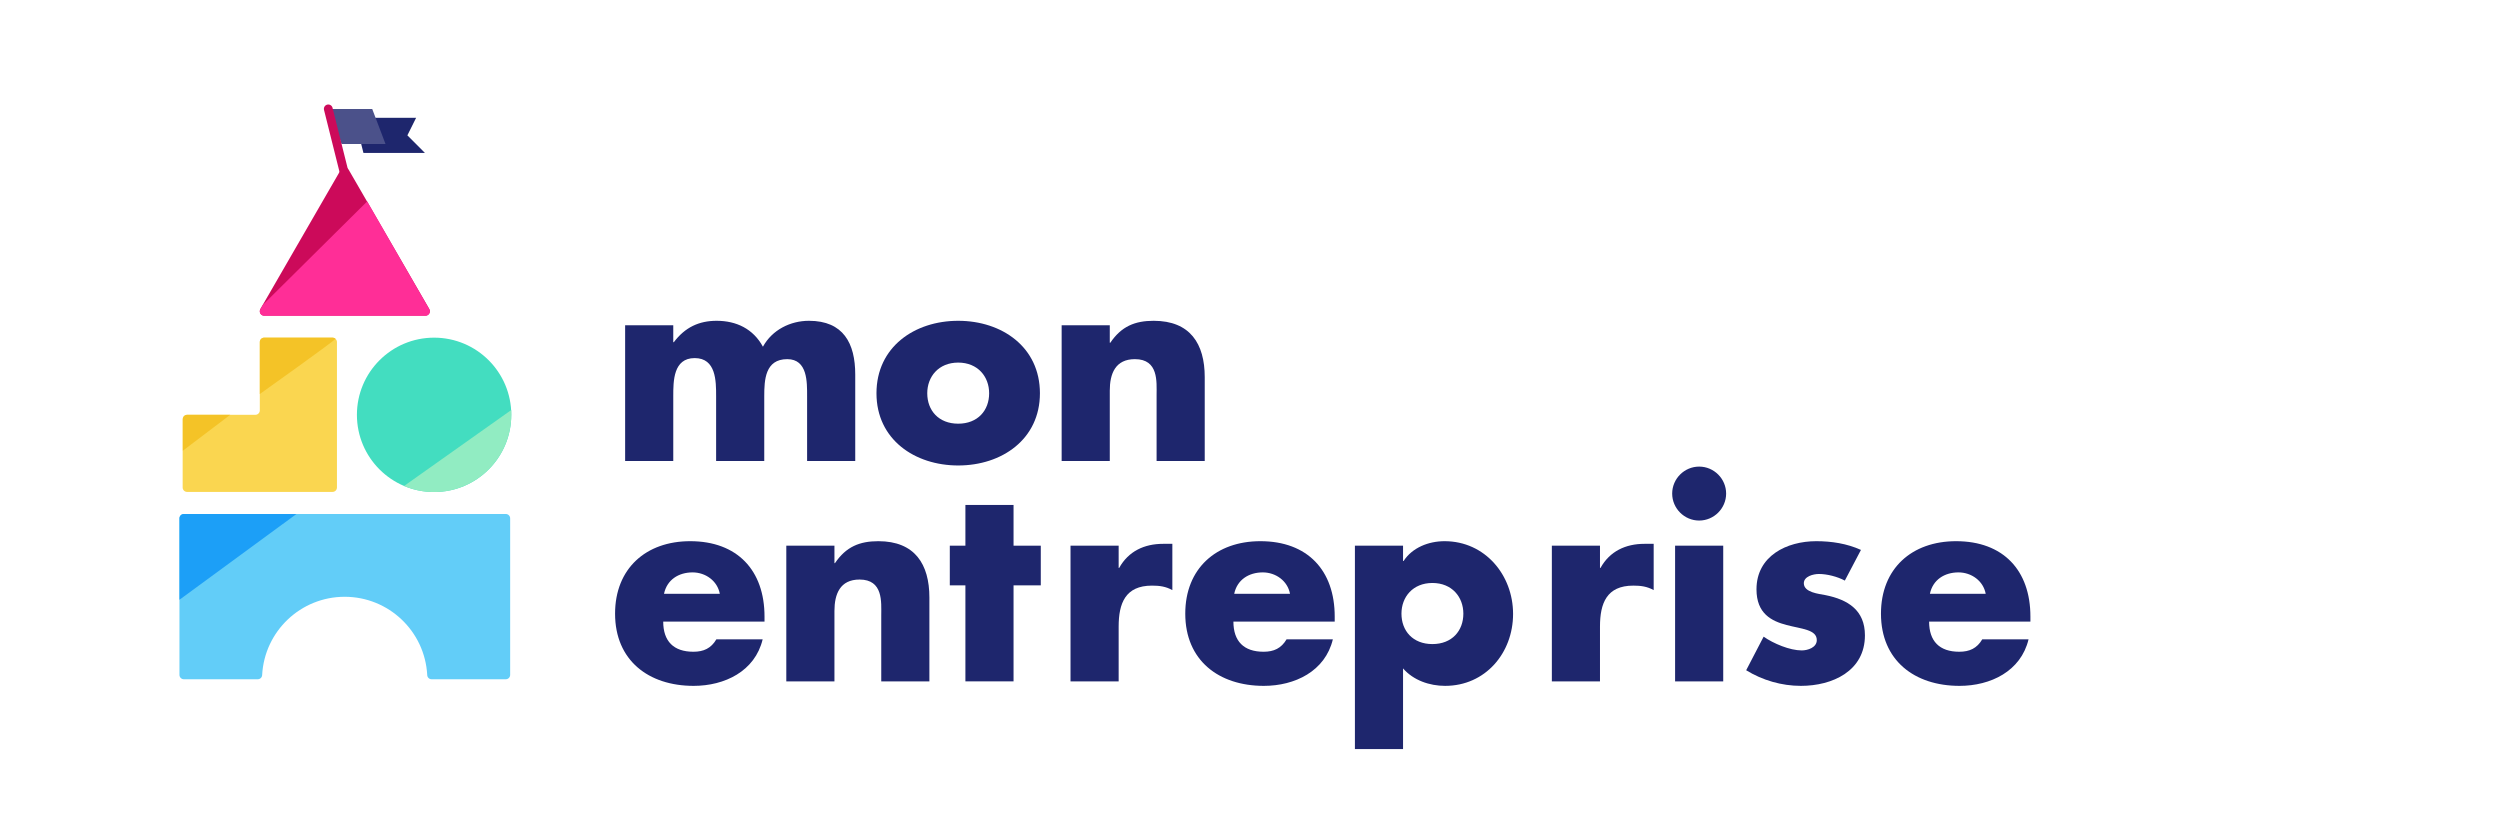
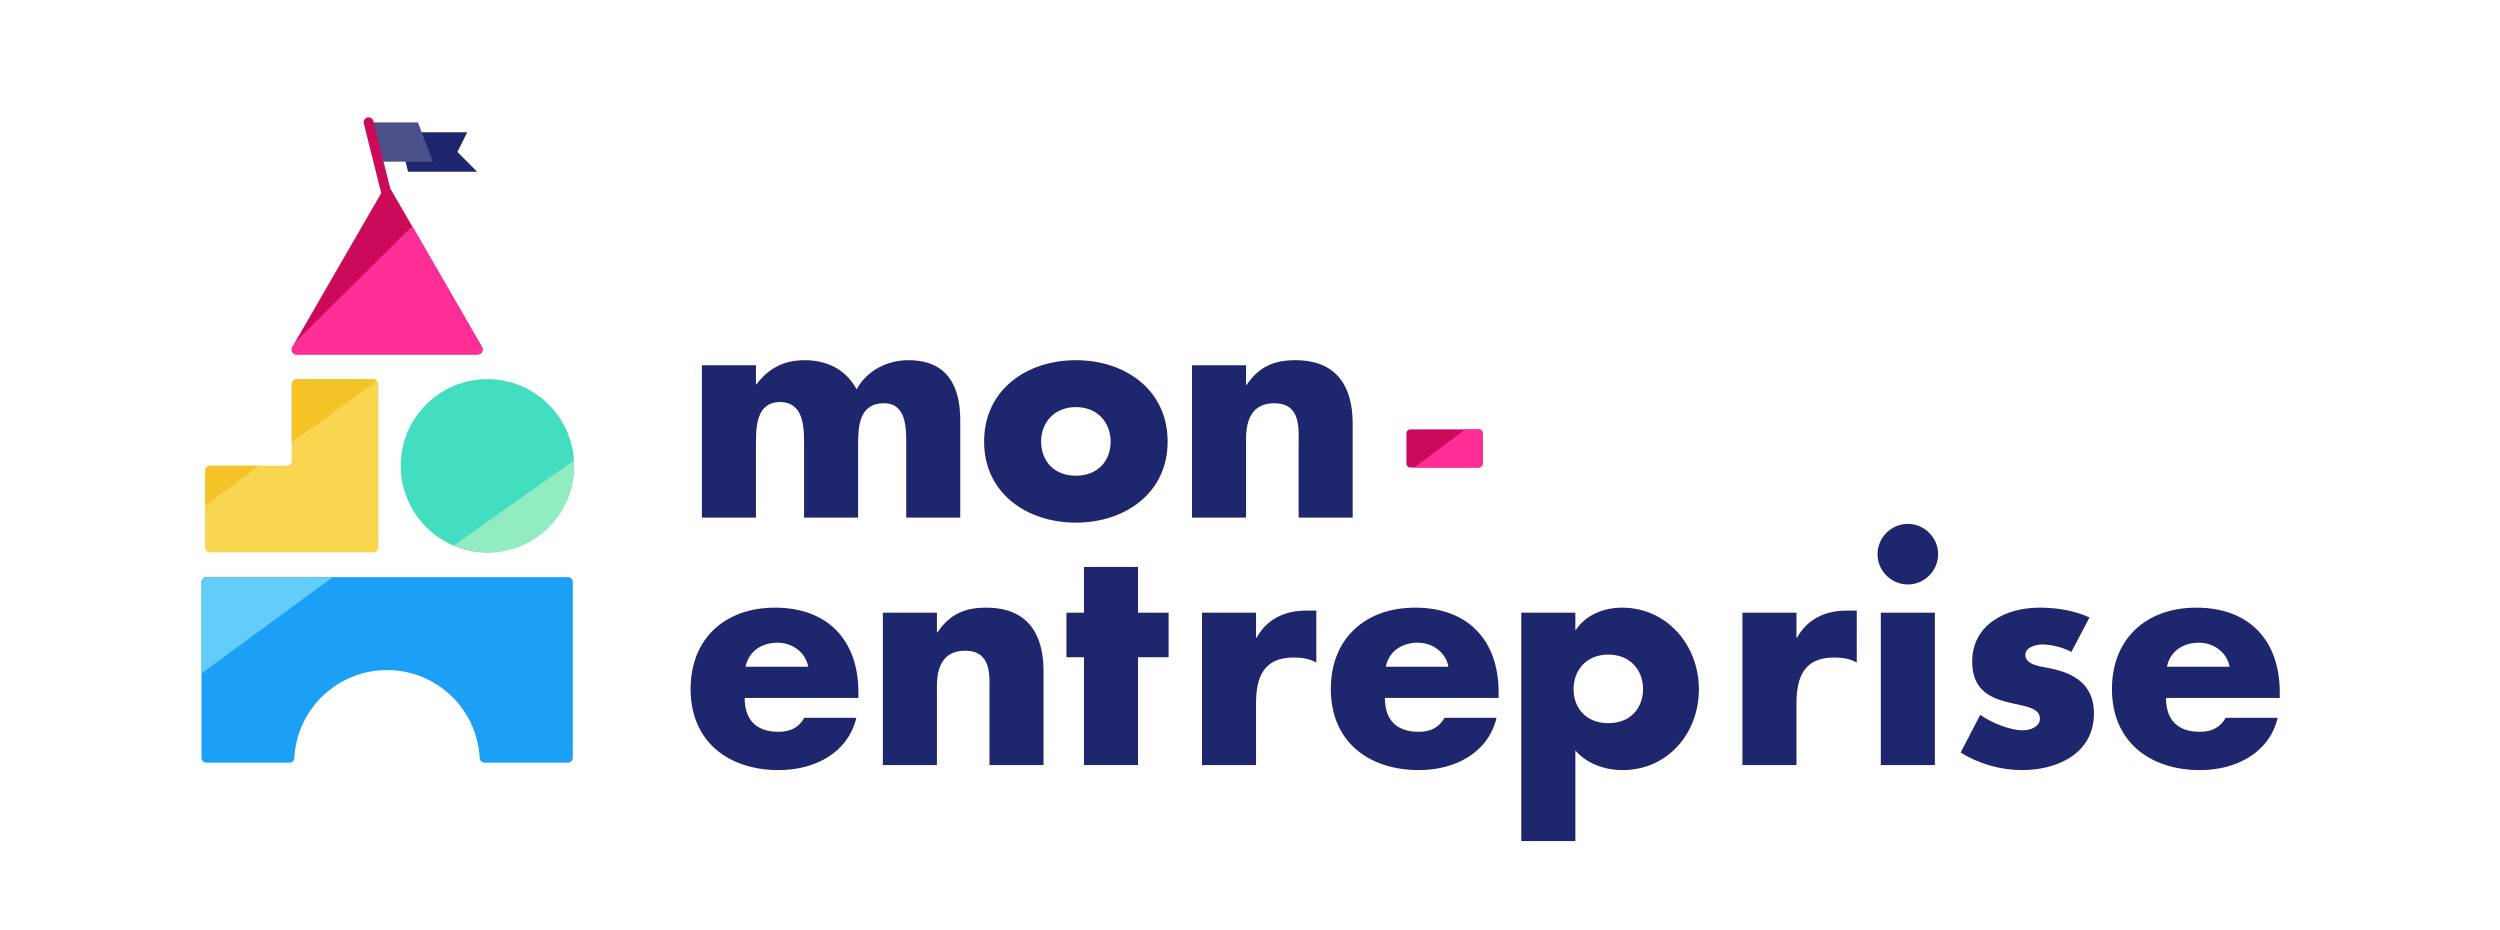
- <svg xmlns="http://www.w3.org/2000/svg" id="Calque_1" data-name="Calque 1" viewBox="0 0 640 212" version="1.1">
+ <svg xmlns="http://www.w3.org/2000/svg" id="Calque_1" data-name="Calque 1" viewBox="0 0 570 212" version="1.1" width="570" height="212">
  <defs id="defs1673">
    <style id="style1671">.cls-1{fill:#1091fc;}.cls-2{fill:#62cdf8;}.cls-3{fill:#91ecc2;}.cls-4{fill:#43ddc0;}.cls-5{font-size:67.71px;font-family:'Futura Bold', Futura;font-weight:bold;}.cls-5,.cls-8{fill:#1e266d;}.cls-6{letter-spacing:0.01em;}.cls-7{letter-spacing:0em;}.cls-9{fill:#4b518a;}.cls-10{fill:#cc0a5a;}.cls-11{fill:#fad650;}.cls-12{fill:#f4c327;}.cls-13{fill:#ff2e97;}.cls-14{fill:#1c9ff7;}.cls-15{fill:#ffc41d;}.cls-16{fill:#fad668;}</style>
  </defs>
-   <g aria-label="mon entreprise" transform="translate(155.97 118.01)" style="font-weight:bold;font-size:67.71px;font-family:'Futura Bold', Futura;fill:#1e266d" id="text1695">
+   <g aria-label="mon entreprise" transform="translate(155.97,118.01)" style="font-weight:bold;font-size:67.71px;font-family:'Futura Bold', Futura;fill:#1e266d" id="text1695">
    <path d="M 16.386,-34.735 H 4.063 V 0 H 16.386 v -16.589 c 0,-3.859 0,-9.75 5.485,-9.75 5.485,0 5.485,5.891 5.485,9.75 V 0 h 12.323 v -16.589 c 0,-4.13 0.203,-9.479 5.891,-9.479 5.214,0 5.078,5.891 5.078,9.479 V 0 h 12.323 v -22.141 c 0,-7.99 -3.047,-13.745 -11.849,-13.745 -4.74,0 -9.412,2.302 -11.782,6.636 C 36.834,-33.855 32.501,-35.886 27.49,-35.886 c -4.469,0 -8.057,1.625 -10.969,5.485 h -0.135 z" style="font-weight:bold;font-size:67.71px;font-family:'Futura Bold', Futura;fill:#1e266d" id="path2281" />
    <path d="m 89.329,-35.886 c -11.172,0 -20.922,6.703 -20.922,18.553 0,11.849 9.818,18.485 20.922,18.485 11.172,0 20.922,-6.703 20.922,-18.485 0,-11.849 -9.75,-18.553 -20.922,-18.553 z m 0,10.698 c 5.011,0 7.922,3.589 7.922,7.854 0,4.401 -2.912,7.787 -7.922,7.787 -5.011,0 -7.922,-3.386 -7.922,-7.787 0,-4.266 2.912,-7.854 7.922,-7.854 z" style="font-weight:bold;font-size:67.71px;font-family:'Futura Bold', Futura;fill:#1e266d" id="path2283" />
    <path d="M 128.134,-34.735 H 115.811 V 0 h 12.323 v -18.011 c 0,-4.333 1.422,-8.057 6.432,-8.057 6.094,0 5.552,5.823 5.552,9.141 V 0 h 12.323 v -21.464 c 0,-8.531 -3.724,-14.422 -13.068,-14.422 -4.807,0 -8.261,1.422 -11.104,5.62 h -0.135 z" style="font-weight:bold;font-size:67.71px;font-family:'Futura Bold', Futura;fill:#1e266d" id="path2285" />
-     <path d="m 14.016,34.008 c 0.745,-3.589 3.724,-5.485 7.313,-5.485 3.318,0 6.365,2.167 6.974,5.485 z m 25.73,5.823 c 0,-11.849 -6.974,-19.297 -19.027,-19.297 -11.308,0 -19.23,6.974 -19.23,18.553 0,11.985 8.599,18.485 20.11,18.485 7.922,0 15.709,-3.724 17.672,-11.917 H 27.423 c -1.354,2.302 -3.25,3.182 -5.891,3.182 -5.078,0 -7.719,-2.708 -7.719,-7.719 h 25.933 z" style="" id="path2287" />
-     <path d="M 57.647,21.685 H 45.323 V 56.42 H 57.647 v -18.011 c 0,-4.333 1.422,-8.057 6.432,-8.057 6.094,0 5.552,5.823 5.552,9.141 v 16.927 h 12.323 v -21.464 c 0,-8.531 -3.724,-14.422 -13.068,-14.422 -4.807,0 -8.261,1.422 -11.104,5.62 H 57.647 Z" style="" id="path2289" />
-     <path d="m 103.497,31.841 h 6.974 v -10.156 h -6.974 V 11.257 H 91.174 v 10.427 h -3.995 v 10.156 h 3.995 v 24.579 h 12.323 z" style="" id="path2291" />
+     <path d="m 14.016,34.008 c 0.745,-3.589 3.724,-5.485 7.313,-5.485 3.318,0 6.365,2.167 6.974,5.485 z m 25.73,5.823 c 0,-11.849 -6.974,-19.297 -19.027,-19.297 -11.308,0 -19.23,6.974 -19.23,18.553 0,11.985 8.599,18.485 20.11,18.485 7.922,0 15.709,-3.724 17.672,-11.917 H 27.423 c -1.354,2.302 -3.25,3.182 -5.891,3.182 -5.078,0 -7.719,-2.708 -7.719,-7.719 h 25.933 z" id="path2287" />
+     <path d="M 57.647,21.685 H 45.323 V 56.42 H 57.647 v -18.011 c 0,-4.333 1.422,-8.057 6.432,-8.057 6.094,0 5.552,5.823 5.552,9.141 v 16.927 h 12.323 v -21.464 c 0,-8.531 -3.724,-14.422 -13.068,-14.422 -4.807,0 -8.261,1.422 -11.104,5.62 H 57.647 Z" id="path2289" />
+     <path d="m 103.497,31.841 h 6.974 v -10.156 h -6.974 V 11.257 H 91.174 v 10.427 h -3.995 v 10.156 h 3.995 v 24.579 h 12.323 z" id="path2291" />
    <path d="M 130.406,21.685 H 118.083 v 34.735 h 12.323 v -14.016 c 0,-5.958 1.693,-10.495 8.531,-10.495 1.896,0 3.521,0.203 5.214,1.151 V 21.211 h -2.37 c -4.807,0 -8.87,1.896 -11.24,6.162 h -0.135 z" style="letter-spacing:0.01em" id="path2293" />
-     <path d="m 159.986,34.008 c 0.745,-3.589 3.724,-5.485 7.313,-5.485 3.318,0 6.365,2.167 6.974,5.485 z m 25.73,5.823 c 0,-11.849 -6.974,-19.297 -19.027,-19.297 -11.308,0 -19.23,6.974 -19.23,18.553 0,11.985 8.599,18.485 20.11,18.485 7.922,0 15.709,-3.724 17.672,-11.917 h -11.849 c -1.354,2.302 -3.25,3.182 -5.891,3.182 -5.078,0 -7.719,-2.708 -7.719,-7.719 h 25.933 z" style="" id="path2295" />
-     <path d="m 203.21,21.685 h -12.323 v 52.069 h 12.323 v -20.652 c 2.641,3.047 6.771,4.469 10.766,4.469 10.292,0 17.401,-8.396 17.401,-18.417 0,-9.953 -7.177,-18.62 -17.537,-18.62 -4.063,0 -8.261,1.625 -10.495,5.078 h -0.135 z m 7.516,9.547 c 5.011,0 7.922,3.589 7.922,7.854 0,4.401 -2.912,7.787 -7.922,7.787 -5.011,0 -7.922,-3.385 -7.922,-7.787 0,-4.266 2.912,-7.854 7.922,-7.854 z" style="" id="path2297" />
+     <path d="m 159.986,34.008 c 0.745,-3.589 3.724,-5.485 7.313,-5.485 3.318,0 6.365,2.167 6.974,5.485 z m 25.73,5.823 c 0,-11.849 -6.974,-19.297 -19.027,-19.297 -11.308,0 -19.23,6.974 -19.23,18.553 0,11.985 8.599,18.485 20.11,18.485 7.922,0 15.709,-3.724 17.672,-11.917 h -11.849 c -1.354,2.302 -3.25,3.182 -5.891,3.182 -5.078,0 -7.719,-2.708 -7.719,-7.719 h 25.933 z" id="path2295" />
+     <path d="m 203.21,21.685 h -12.323 v 52.069 h 12.323 v -20.652 c 2.641,3.047 6.771,4.469 10.766,4.469 10.292,0 17.401,-8.396 17.401,-18.417 0,-9.953 -7.177,-18.62 -17.537,-18.62 -4.063,0 -8.261,1.625 -10.495,5.078 h -0.135 z m 7.516,9.547 c 5.011,0 7.922,3.589 7.922,7.854 0,4.401 -2.912,7.787 -7.922,7.787 -5.011,0 -7.922,-3.385 -7.922,-7.787 0,-4.266 2.912,-7.854 7.922,-7.854 z" id="path2297" />
    <path d="m 253.626,21.685 h -12.323 v 34.735 h 12.323 v -14.016 c 0,-5.958 1.693,-10.495 8.531,-10.495 1.896,0 3.521,0.203 5.214,1.151 V 21.211 h -2.37 c -4.807,0 -8.87,1.896 -11.24,6.162 h -0.135 z" style="letter-spacing:0em" id="path2299" />
-     <path d="m 285.176,21.685 h -12.323 v 34.735 h 12.323 z M 279.014,1.439 c -3.792,0 -6.906,3.115 -6.906,6.906 0,3.792 3.115,6.906 6.906,6.906 3.792,0 6.906,-3.115 6.906,-6.906 0,-3.792 -3.115,-6.906 -6.906,-6.906 z" style="" id="path2301" />
-     <path d="m 320.435,22.768 c -3.589,-1.625 -7.516,-2.234 -11.443,-2.234 -7.584,0 -15.302,3.792 -15.302,12.323 0,6.229 3.859,8.125 7.719,9.141 3.859,1.016 7.719,1.151 7.719,3.859 0,1.896 -2.302,2.641 -3.859,2.641 -3.047,0 -7.245,-1.76 -9.75,-3.521 l -4.469,8.599 c 4.198,2.573 9.073,3.995 14.016,3.995 8.057,0 16.386,-3.792 16.386,-12.933 0,-6.432 -4.333,-9.141 -10.089,-10.292 -1.693,-0.339 -5.552,-0.677 -5.552,-3.047 0,-1.76 2.438,-2.37 3.859,-2.37 2.099,0 4.74,0.677 6.636,1.693 z" style="" id="path2303" />
-     <path d="m 338.085,34.008 c 0.745,-3.589 3.724,-5.485 7.313,-5.485 3.318,0 6.365,2.167 6.974,5.485 z m 25.73,5.823 c 0,-11.849 -6.974,-19.297 -19.027,-19.297 -11.308,0 -19.23,6.974 -19.23,18.553 0,11.985 8.599,18.485 20.11,18.485 7.922,0 15.709,-3.724 17.672,-11.917 h -11.849 c -1.354,2.302 -3.25,3.182 -5.891,3.182 -5.078,0 -7.719,-2.708 -7.719,-7.719 h 25.933 z" style="" id="path2305" />
+     <path d="m 285.176,21.685 h -12.323 v 34.735 h 12.323 z M 279.014,1.439 c -3.792,0 -6.906,3.115 -6.906,6.906 0,3.792 3.115,6.906 6.906,6.906 3.792,0 6.906,-3.115 6.906,-6.906 0,-3.792 -3.115,-6.906 -6.906,-6.906 z" id="path2301" />
+     <path d="m 320.435,22.768 c -3.589,-1.625 -7.516,-2.234 -11.443,-2.234 -7.584,0 -15.302,3.792 -15.302,12.323 0,6.229 3.859,8.125 7.719,9.141 3.859,1.016 7.719,1.151 7.719,3.859 0,1.896 -2.302,2.641 -3.859,2.641 -3.047,0 -7.245,-1.76 -9.75,-3.521 l -4.469,8.599 c 4.198,2.573 9.073,3.995 14.016,3.995 8.057,0 16.386,-3.792 16.386,-12.933 0,-6.432 -4.333,-9.141 -10.089,-10.292 -1.693,-0.339 -5.552,-0.677 -5.552,-3.047 0,-1.76 2.438,-2.37 3.859,-2.37 2.099,0 4.74,0.677 6.636,1.693 z" id="path2303" />
+     <path d="m 338.085,34.008 c 0.745,-3.589 3.724,-5.485 7.313,-5.485 3.318,0 6.365,2.167 6.974,5.485 z m 25.73,5.823 c 0,-11.849 -6.974,-19.297 -19.027,-19.297 -11.308,0 -19.23,6.974 -19.23,18.553 0,11.985 8.599,18.485 20.11,18.485 7.922,0 15.709,-3.724 17.672,-11.917 h -11.849 c -1.354,2.302 -3.25,3.182 -5.891,3.182 -5.078,0 -7.719,-2.708 -7.719,-7.719 h 25.933 z" id="path2305" />
  </g>
-   <polygon class="cls-8" points="108.78 39.15 93.04 39.15 90.79 30.15 106.53 30.15 104.29 34.65 108.78 39.15" id="polygon1697" />
-   <polygon class="cls-9" points="98.69 36.86 87.44 36.86 84.04 27.9 95.29 27.9 98.69 36.86" id="polygon1699" />
-   <path class="cls-10" d="M88.54,47a1.11,1.11,0,0,1-1.09-.85l-4.5-18a1.12,1.12,0,1,1,2.18-.55l4.5,18A1.14,1.14,0,0,1,88.81,47Z" id="path1701" />
-   <path class="cls-11" d="M47.89,125.93H85.13a1.13,1.13,0,0,0,1.13-1.12V87.57a1.13,1.13,0,0,0-1.13-1.13H67.64a1.13,1.13,0,0,0-1.13,1.13v17.49a1.13,1.13,0,0,1-1.13,1.13H47.89a1.13,1.13,0,0,0-1.13,1.12v17.5A1.13,1.13,0,0,0,47.89,125.93Z" id="path1703" />
-   <path class="cls-12" d="M85.88,86.72a1.16,1.16,0,0,0-.75-.28H67.64a1.13,1.13,0,0,0-1.13,1.13v13.3S86.11,86.93,85.88,86.72Z" id="path1705" />
-   <path class="cls-12" d="M58.94,106.19h-11a1.13,1.13,0,0,0-1.13,1.12v8.07Z" id="path1707" />
-   <path class="cls-10" d="M87.28,43.4,66.66,79.1a1.13,1.13,0,0,0,1,1.7h41.23a1.13,1.13,0,0,0,1-1.7L89.23,43.4A1.13,1.13,0,0,0,87.28,43.4Z" id="path1709" />
-   <path class="cls-13" d="M67.33,78l-.67,1.15a1.13,1.13,0,0,0,1,1.7h41.23a1.13,1.13,0,0,0,1-1.7L94,51.56Z" id="path1711" />
-   <path class="cls-2" d="M45.94,132.71v40.06a1.12,1.12,0,0,0,1.13,1.12H66a1.12,1.12,0,0,0,1.11-1.08,21.16,21.16,0,0,1,42.26,0,1.11,1.11,0,0,0,1.1,1.08h19a1.12,1.12,0,0,0,1.13-1.12V132.71a1.12,1.12,0,0,0-1.13-1.13H47.07A1.12,1.12,0,0,0,45.94,132.71Z" id="path1713" />
-   <path class="cls-14" d="M75.9,131.58H47.07a1.12,1.12,0,0,0-1.13,1.13v20.83" id="path1715" />
-   <circle class="cls-4" cx="111.13" cy="106.2" r="19.76" id="circle1721" />
-   <path class="cls-3" d="M103.44,124.41a19.76,19.76,0,0,0,27.45-18.21c0-.41,0-.83,0-1.24" id="path1723" />
+   <polygon class="cls-8" points="108.78,39.15 93.04,39.15 90.79,30.15 106.53,30.15 104.29,34.65 " id="polygon1697" style="fill:#1e266d" />
+   <polygon class="cls-9" points="98.69,36.86 87.44,36.86 84.04,27.9 95.29,27.9 " id="polygon1699" style="fill:#4b518a" />
+   <path class="cls-10" d="m 88.54,47 a 1.11,1.11 0 0 1 -1.09,-0.85 l -4.5,-18 a 1.124,1.124 0 1 1 2.18,-0.55 l 4.5,18 A 1.14,1.14 0 0 1 88.81,47 Z" id="path1701" style="fill:#cc0a5a" />
+   <path class="cls-11" d="m 47.89,125.93 h 37.24 a 1.13,1.13 0 0 0 1.13,-1.12 V 87.57 A 1.13,1.13 0 0 0 85.13,86.44 H 67.64 a 1.13,1.13 0 0 0 -1.13,1.13 v 17.49 a 1.13,1.13 0 0 1 -1.13,1.13 H 47.89 a 1.13,1.13 0 0 0 -1.13,1.12 v 17.5 a 1.13,1.13 0 0 0 1.13,1.12 z" id="path1703" style="fill:#fad650" />
+   <path class="cls-12" d="M 85.88,86.72 A 1.16,1.16 0 0 0 85.13,86.44 H 67.64 a 1.13,1.13 0 0 0 -1.13,1.13 v 13.3 c 0,0 19.6,-13.94 19.37,-14.15 z" id="path1705" style="fill:#f4c327" />
+   <path class="cls-12" d="m 58.94,106.19 h -11 a 1.13,1.13 0 0 0 -1.13,1.12 v 8.07 z" id="path1707" style="fill:#f4c327" />
+   <path class="cls-10" d="M 87.28,43.4 66.66,79.1 a 1.13,1.13 0 0 0 1,1.7 h 41.23 a 1.13,1.13 0 0 0 1,-1.7 L 89.23,43.4 a 1.13,1.13 0 0 0 -1.95,0 z" id="path1709" style="fill:#cc0a5a" />
+   <path class="cls-13" d="m 67.33,78 -0.67,1.15 a 1.13,1.13 0 0 0 1,1.7 h 41.23 a 1.13,1.13 0 0 0 1,-1.7 L 94,51.56 Z" id="path1711" style="fill:#ff2e97" />
+   <path class="cls-2" d="m 45.94,132.71 v 40.06 a 1.12,1.12 0 0 0 1.13,1.12 H 66 a 1.12,1.12 0 0 0 1.11,-1.08 21.16,21.16 0 0 1 42.26,0 1.11,1.11 0 0 0 1.1,1.08 h 19 a 1.12,1.12 0 0 0 1.13,-1.12 v -40.06 a 1.12,1.12 0 0 0 -1.13,-1.13 h -82.4 a 1.12,1.12 0 0 0 -1.13,1.13 z" id="path1713" style="fill:#1c9ff7;fill-opacity:1" />
+   <path class="cls-14" d="M 75.9,131.58 H 47.07 a 1.12,1.12 0 0 0 -1.13,1.13 v 20.83" id="path1715" style="fill:#62cdf8;fill-opacity:1" />
+   <rect class="cls-10" x="320.67" y="97.9" width="17.38" height="8.69" rx="0.87" ry="0.87" id="rect1717" style="fill:#cc0a5a" />
+   <path class="cls-13" d="m 337.19,106.59 h -14.74 l 11.6,-8.69 h 3.14 a 0.85,0.85 0 0 1 0.86,0.86 v 7 a 0.86,0.86 0 0 1 -0.86,0.83 z" id="path1719" style="fill:#ff2e97" />
+   <circle class="cls-4" cx="111.13" cy="106.2" r="19.76" id="circle1721" style="fill:#43ddc0" />
+   <path class="cls-3" d="m 103.44,124.41 a 19.76,19.76 0 0 0 27.45,-18.21 c 0,-0.41 0,-0.83 0,-1.24" id="path1723" style="fill:#91ecc2" />
</svg>
